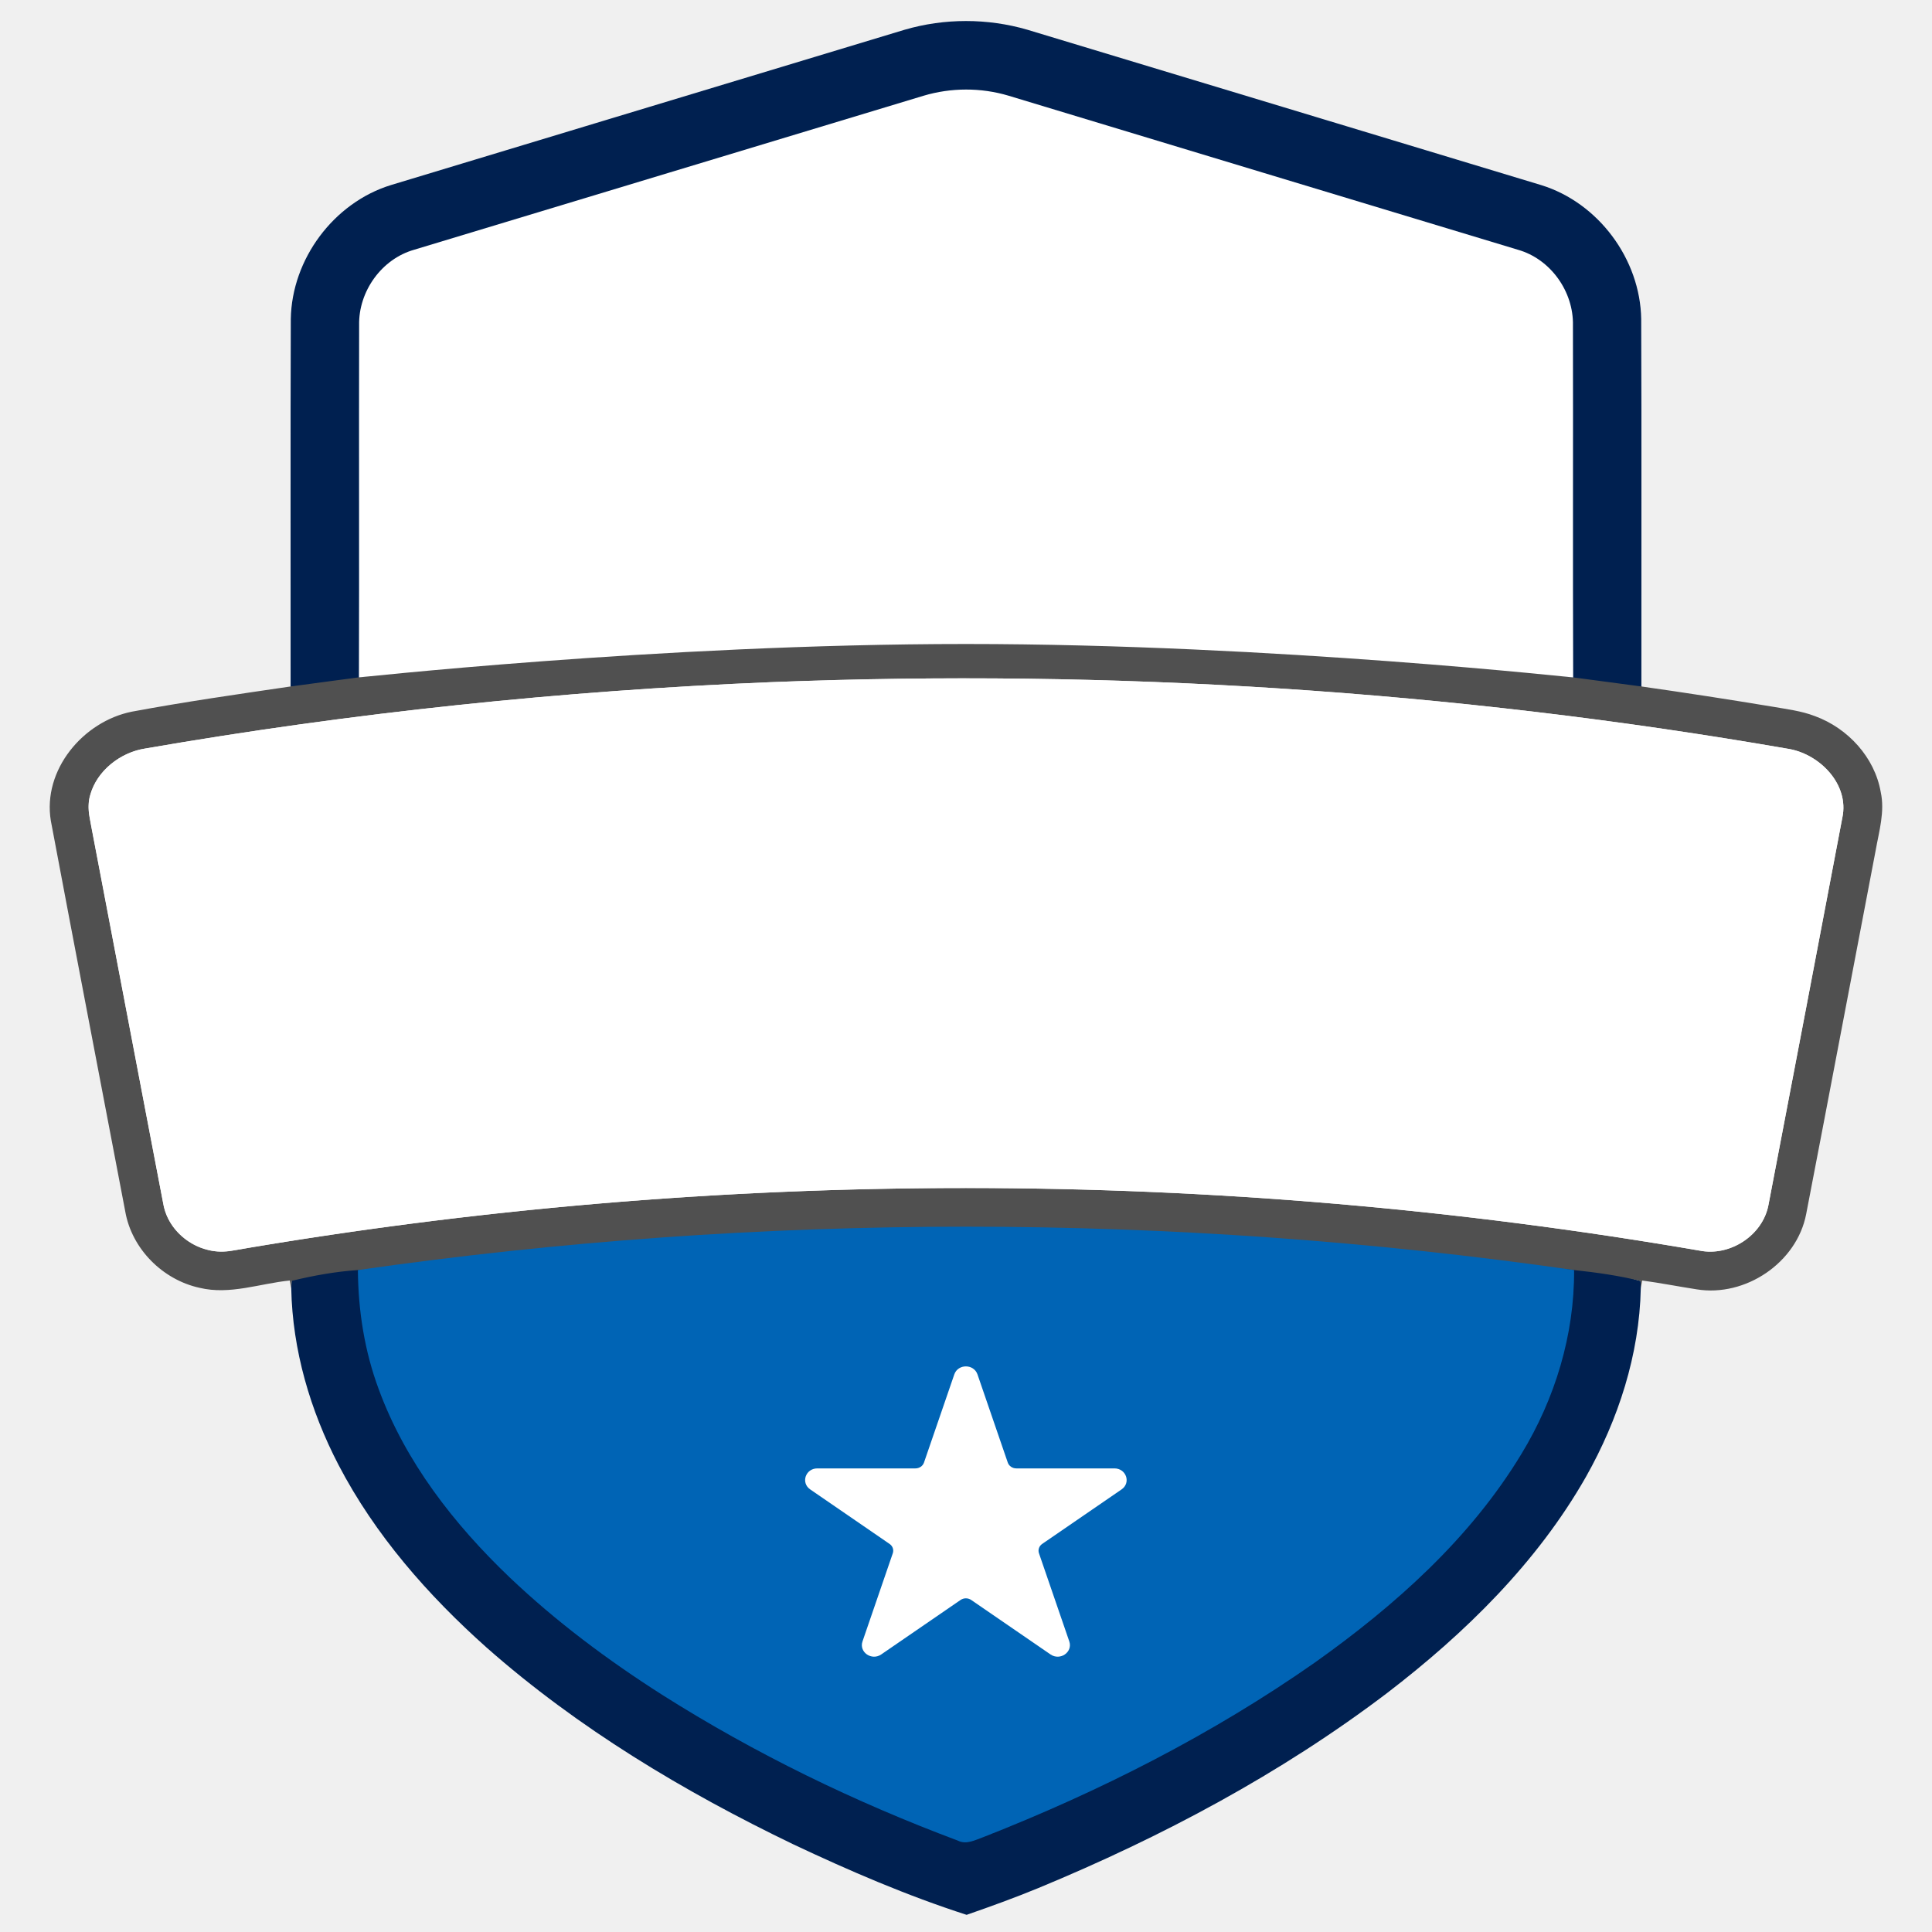
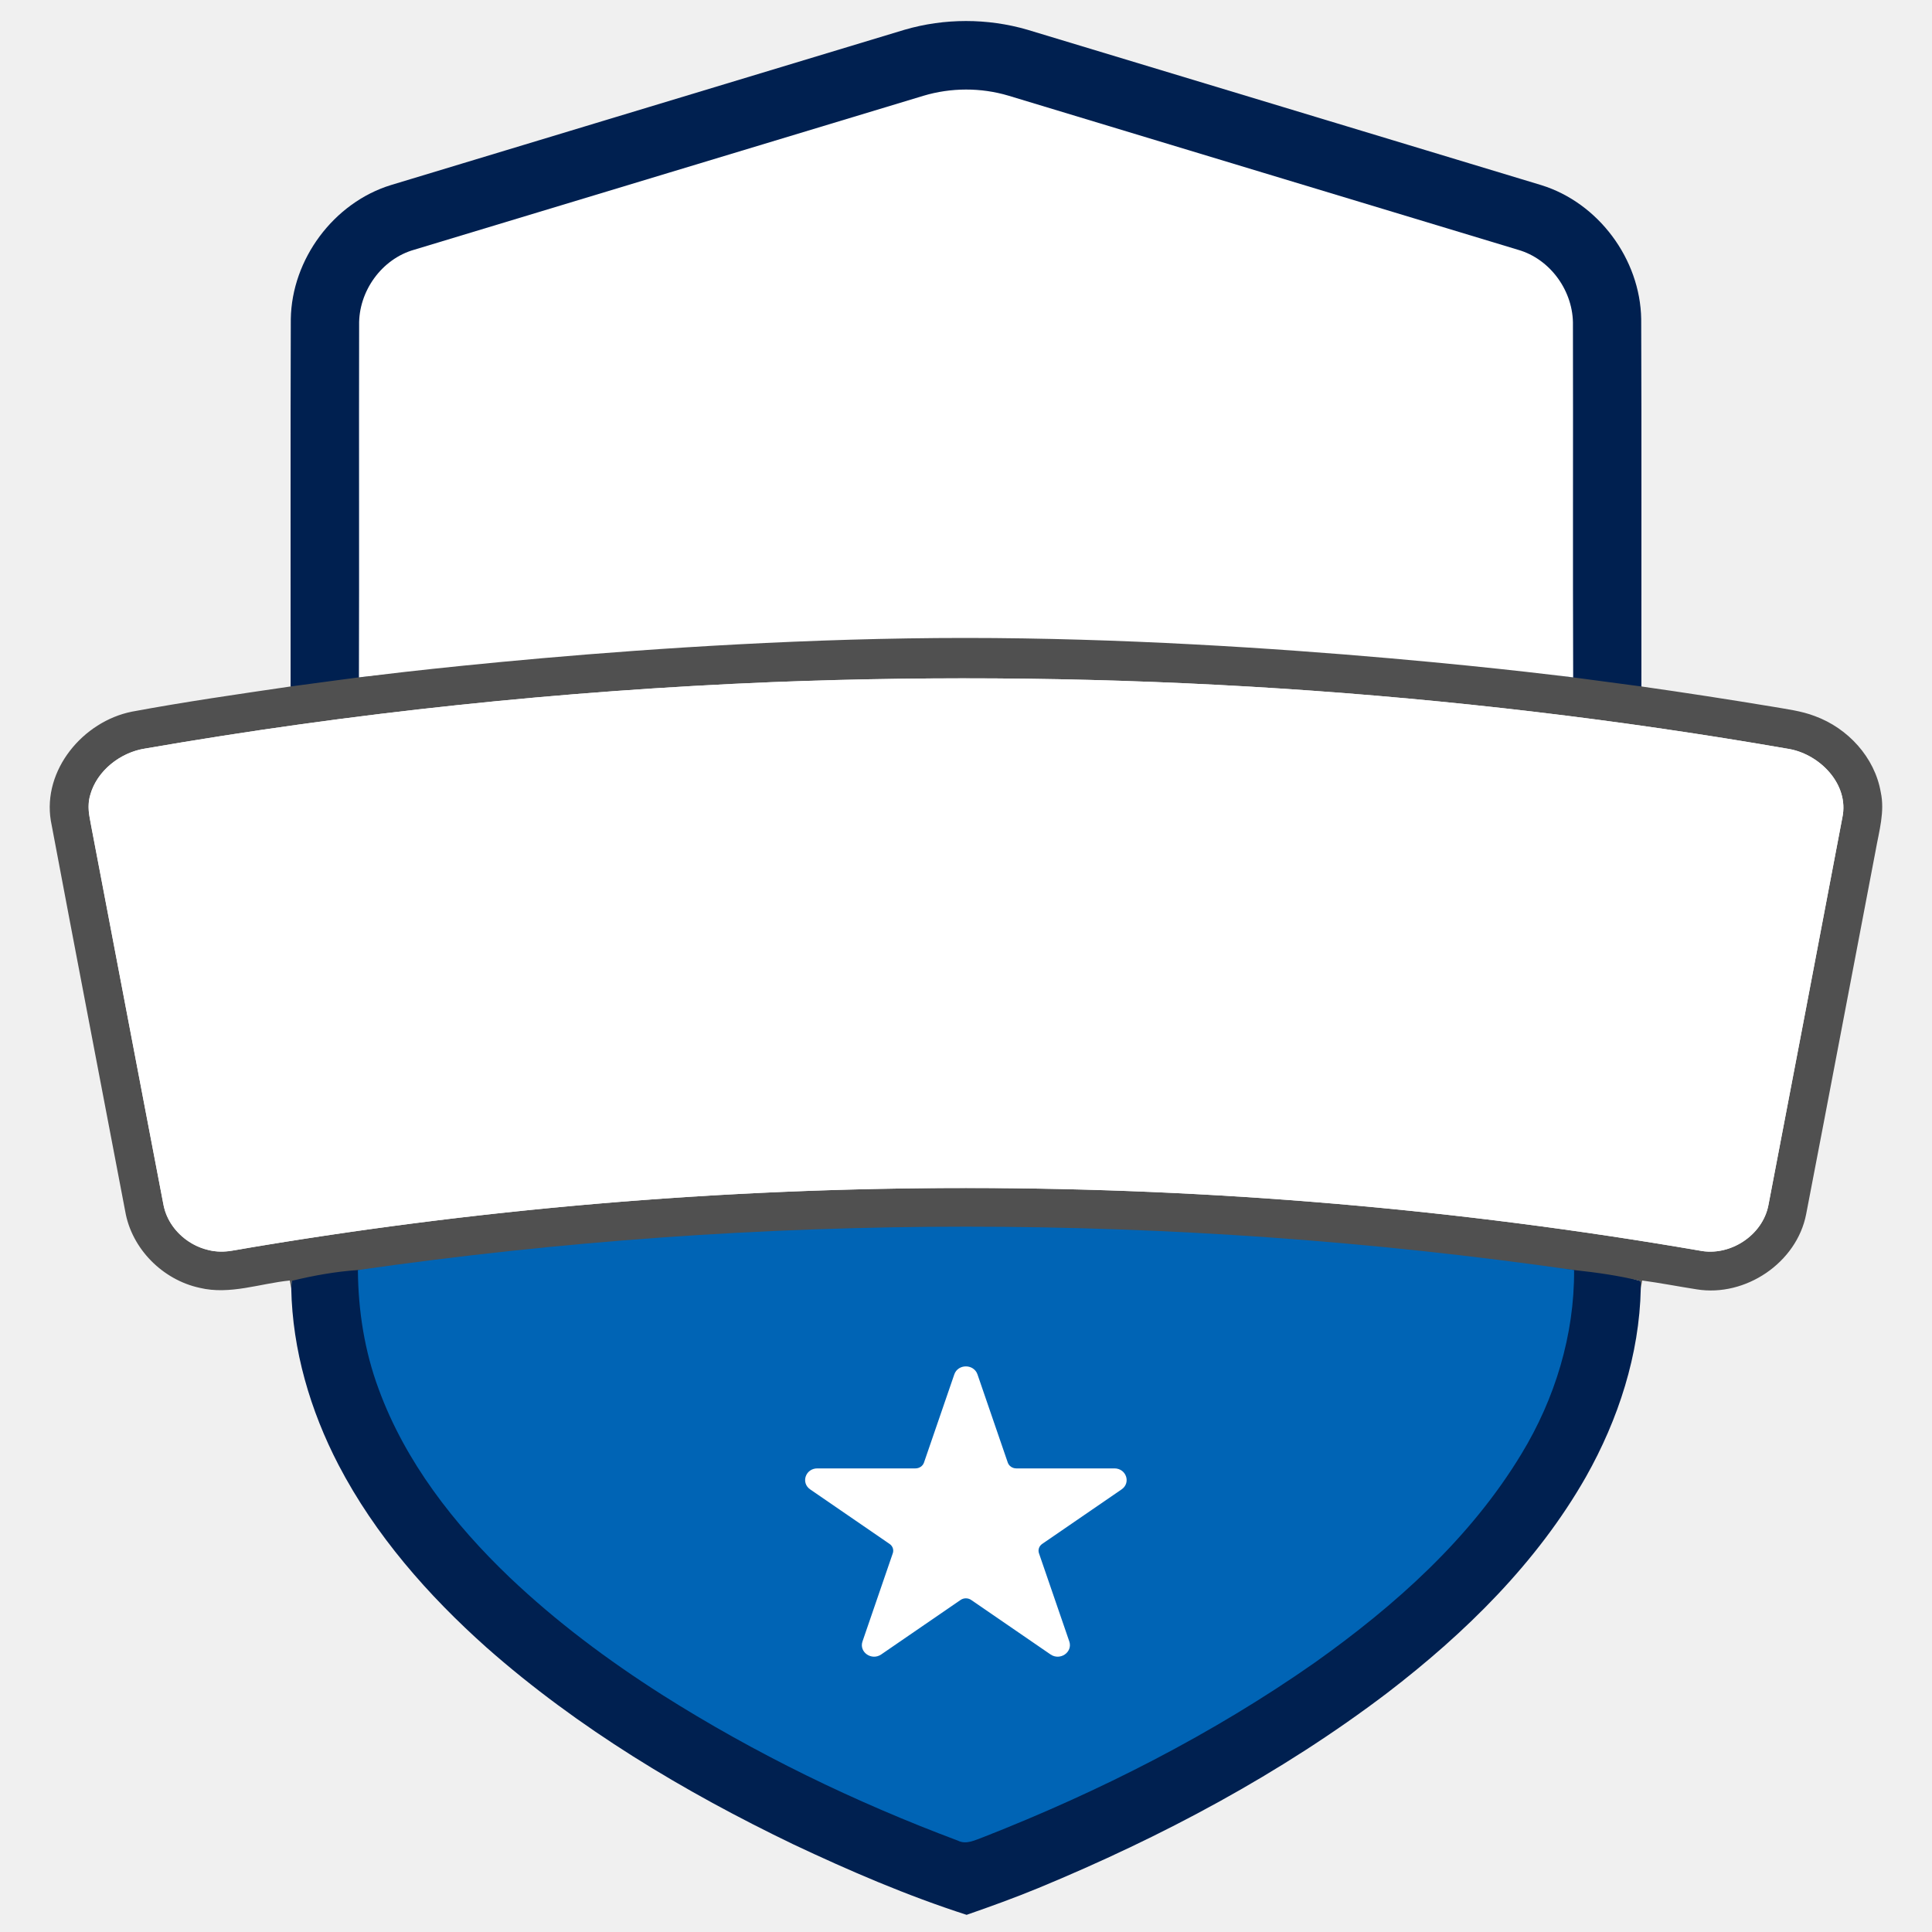
- <svg xmlns="http://www.w3.org/2000/svg" width="600pt" height="600pt" viewBox="0 0 600 600" version="1.1">
+ <svg xmlns="http://www.w3.org/2000/svg" xmlns:ns1="https://boxy-svg.com" width="600pt" height="600pt" viewBox="0 0 600 600" version="1.1">
+   <defs>
+     <ns1:guide x="300.15" y="209.571" angle="0" />
+   </defs>
  <g id="#002050ff">
    <path fill="#002050" opacity="1.00" d="M 280.93 9.24 C 293.29 5.63 306.66 5.63 319.02 9.22 C 372.22 25.33 425.45 41.36 478.65 57.49 C 496.42 62.99 509.39 80.5 509.69 99.07 C 509.84 137.11 509.71 175.15 509.75 213.19 C 517.089 221.79 483.785 218.653 471.704 213.838 C 471.574 177.398 465.273 139.977 465.193 103.547 C 465.433 93.047 471.641 87.376 461.481 84.496 C 408.751 68.526 361.451 55.114 308.741 39.134 C 300.171 36.574 295.845 35.107 287.285 37.667 C 234.575 53.617 189.773 69.527 137.063 85.477 C 126.923 88.337 123.706 96.931 123.906 107.401 C 123.826 143.871 114.543 179.35 114.433 215.81 C 107.003 217.861 95.272 218.335 90.25 213.19 C 90.29 175.15 90.17 137.11 90.31 99.08 C 90.61 80.48 103.62 62.95 121.42 57.47 C 174.58 41.36 227.77 25.34 280.93 9.24 Z" />
    <path fill="#002050" opacity="1.00" d="M 90.57 397.78 C 89.895 391.487 102.672 387.468 112.141 387.989 C 112.231 400.569 123.119 415.141 127.519 426.961 C 135.789 449.521 146.45 468.901 163.68 485.371 C 178.15 499.131 192.744 508.664 209.574 519.384 C 238.454 537.674 262.447 546.243 294.447 558.223 C 297.147 559.613 304.386 562.492 306.956 561.582 C 343.086 547.402 371.05 531.674 402.89 509.384 C 427.74 491.734 449.664 471.389 465.564 445.079 C 475.984 427.949 480.052 408.109 479.932 387.989 C 486.812 389.099 502.72 396.14 509.5 397.82 C 509.52 398.4 509.54 399.56 509.56 400.14 C 509.13 420.71 502.59 440.82 492.53 458.65 C 477.34 485.33 455.01 507.21 430.81 525.76 C 397.75 550.86 360.8 570.49 322.52 586.33 C 315.17 589.36 307.7 592.06 300.19 594.67 C 281.71 588.72 263.85 581.02 246.3 572.74 C 212.3 556.36 179.55 536.74 151.17 511.71 C 132.92 495.44 116.48 476.72 105.13 454.94 C 96.35 438.05 90.83 419.25 90.45 400.16 C 90.48 399.56 90.54 398.37 90.57 397.78 Z" />
  </g>
  <g id="#505050ff">
    <path opacity="1.00" d="M 300 184.751 L 488.55 210.37 C 495.61 211.33 502.69 212.22 509.75 213.19 C 523.35 215.12 536.91 217.22 550.46 219.46 C 554.89 220.24 559.42 220.77 563.65 222.4 C 573.84 226.13 582.2 235.16 584.08 245.99 C 585.4 252.05 583.56 258.12 582.51 264.07 C 575.3 301.73 568.19 339.41 560.92 377.06 C 558 392.18 542.03 402.87 526.94 400.42 C 521.27 399.54 515.65 398.44 509.97 397.67 C 509.86 398.29 509.66 399.52 509.56 400.14 C 509.54 399.56 509.52 398.4 509.5 397.82 C 502.72 396.14 495.779 395.171 488.85 394.43 C 364.65 381.143 237.927 385.967 111.15 394.43 C 104.216 394.893 97.34 396.14 90.57 397.78 C 90.54 398.37 90.48 399.56 90.45 400.16 C 90.34 399.53 90.12 398.29 90.01 397.67 C 80.71 398.6 71.38 402.21 62.01 399.95 C 50.53 397.47 40.9 387.84 38.89 376.19 C 31.19 335.77 23.4 295.35 15.79 254.91 C 13.17 239.11 25.81 224.04 40.97 221.01 C 57.32 217.97 73.79 215.6 90.25 213.19 C 97.31 212.22 111.46 210.36 111.46 210.36 M 239.59 211.85 C 174.4 214.51 109.37 221.33 45.09 232.47 C 35.17 233.9 25.6 243.38 27.85 253.92 C 35.39 293.8 43.06 333.67 50.64 373.54 C 51.8 380.75 57.74 386.68 64.81 388.22 C 68.53 389.22 72.37 388.39 76.07 387.72 C 225.27 362.47 378.73 362.69 527.86 388.39 C 537.2 390.26 547.38 383.72 549.19 374.29 C 556.89 334.16 564.55 294.03 572.16 253.89 C 574.38 243.33 564.77 233.86 554.85 232.46 C 450.88 214.44 345.01 207.69 239.59 211.85 Z" fill="#505050" />
-     <path opacity="1.00" d="M 286.8 29.74 C 295.36 27.18 304.64 27.16 313.21 29.72 C 365.92 45.7 418.67 61.59 471.4 77.56 C 481.56 80.44 488.73 90.57 488.49 101.07 C 488.57 137.5 488.43 173.93 488.56 210.37 C 492.09 210.85 396.037 200.001 300 200 C 203.96 199.999 107.935 210.845 111.47 210.36 C 111.58 173.9 111.45 137.43 111.53 100.96 C 111.33 90.49 118.51 80.41 128.65 77.55 C 181.36 61.6 234.09 45.69 286.8 29.74" style="fill: rgb(255, 255, 255);" />
+     <path opacity="1.00" d="M 286.8 29.74 C 295.36 27.18 304.64 27.16 313.21 29.72 C 365.92 45.7 418.67 61.59 471.4 77.56 C 481.56 80.44 488.73 90.57 488.49 101.07 C 488.57 137.5 488.43 173.93 488.56 210.37 C 492.09 210.85 395.854 198.121 299.817 198.12 C 203.777 198.119 107.935 210.845 111.47 210.36 C 111.58 173.9 111.45 137.43 111.53 100.96 C 111.33 90.49 118.51 80.41 128.65 77.55 C 181.36 61.6 234.09 45.69 286.8 29.74" style="fill: rgb(255, 255, 255);" />
    <path fill="#ffffff" opacity="1.00" d="M 239.65 211.84 C 345.3 207.69 451.42 214.46 555.61 232.61 C 565.25 234.29 574.37 243.67 572.15 253.95 C 564.54 294.05 556.89 334.13 549.21 374.22 C 547.43 383.68 537.22 390.28 527.85 388.39 C 377.41 362.47 222.56 362.47 72.11 388.4 C 62.79 390.25 52.64 383.73 50.81 374.32 C 43.25 335.08 35.85 295.8 28.31 256.55 C 27.75 253.42 27.01 250.16 27.97 247.04 C 30.08 239.3 37.35 233.71 45.11 232.46 C 109.41 221.33 174.45 214.51 239.65 211.84" />
  </g>
  <g id="#0064b5ff">
    <path fill="#0064b5" opacity="1.00" d="M 111.15 394.43 C 236.2 376.47 363.8 376.47 488.85 394.43 C 488.97 414.55 482.92 434.39 472.5 451.52 C 456.6 477.83 433.19 498.67 408.34 516.32 C 376.5 538.61 341.6 556.32 305.47 570.5 C 302.9 571.41 300.12 572.99 297.42 571.6 C 265.42 559.62 234.49 544.61 205.61 526.32 C 188.78 515.6 172.7 503.59 158.23 489.83 C 141 473.36 125.88 453.98 117.61 431.42 C 113.21 419.6 111.24 407.01 111.15 394.43" />
  </g>
  <path d="M 296.841 426.989 C 297.821 424.132 302.107 424.132 303.091 426.989 L 312.501 454.375 C 312.941 455.655 314.203 456.524 315.629 456.524 L 346.1 456.524 C 349.281 456.524 350.603 460.375 348.032 462.138 L 323.377 479.067 C 322.229 479.856 321.748 481.259 322.188 482.538 L 331.605 509.924 C 332.584 512.782 329.121 515.158 326.545 513.396 L 301.896 496.467 C 300.746 495.678 299.18 495.678 298.032 496.467 L 273.382 513.396 C 270.806 515.158 267.343 512.782 268.329 509.924 L 277.74 482.538 C 278.179 481.259 277.699 479.856 276.549 479.067 L 251.9 462.138 C 249.324 460.375 250.646 456.524 253.826 456.524 L 284.297 456.524 C 285.724 456.524 286.985 455.655 287.425 454.375 L 296.841 426.989 Z" stroke-linecap="round" stroke-linejoin="round" style="fill-rule: nonzero; fill: rgb(255, 255, 255); stroke: rgb(255, 255, 255);" />
</svg>
